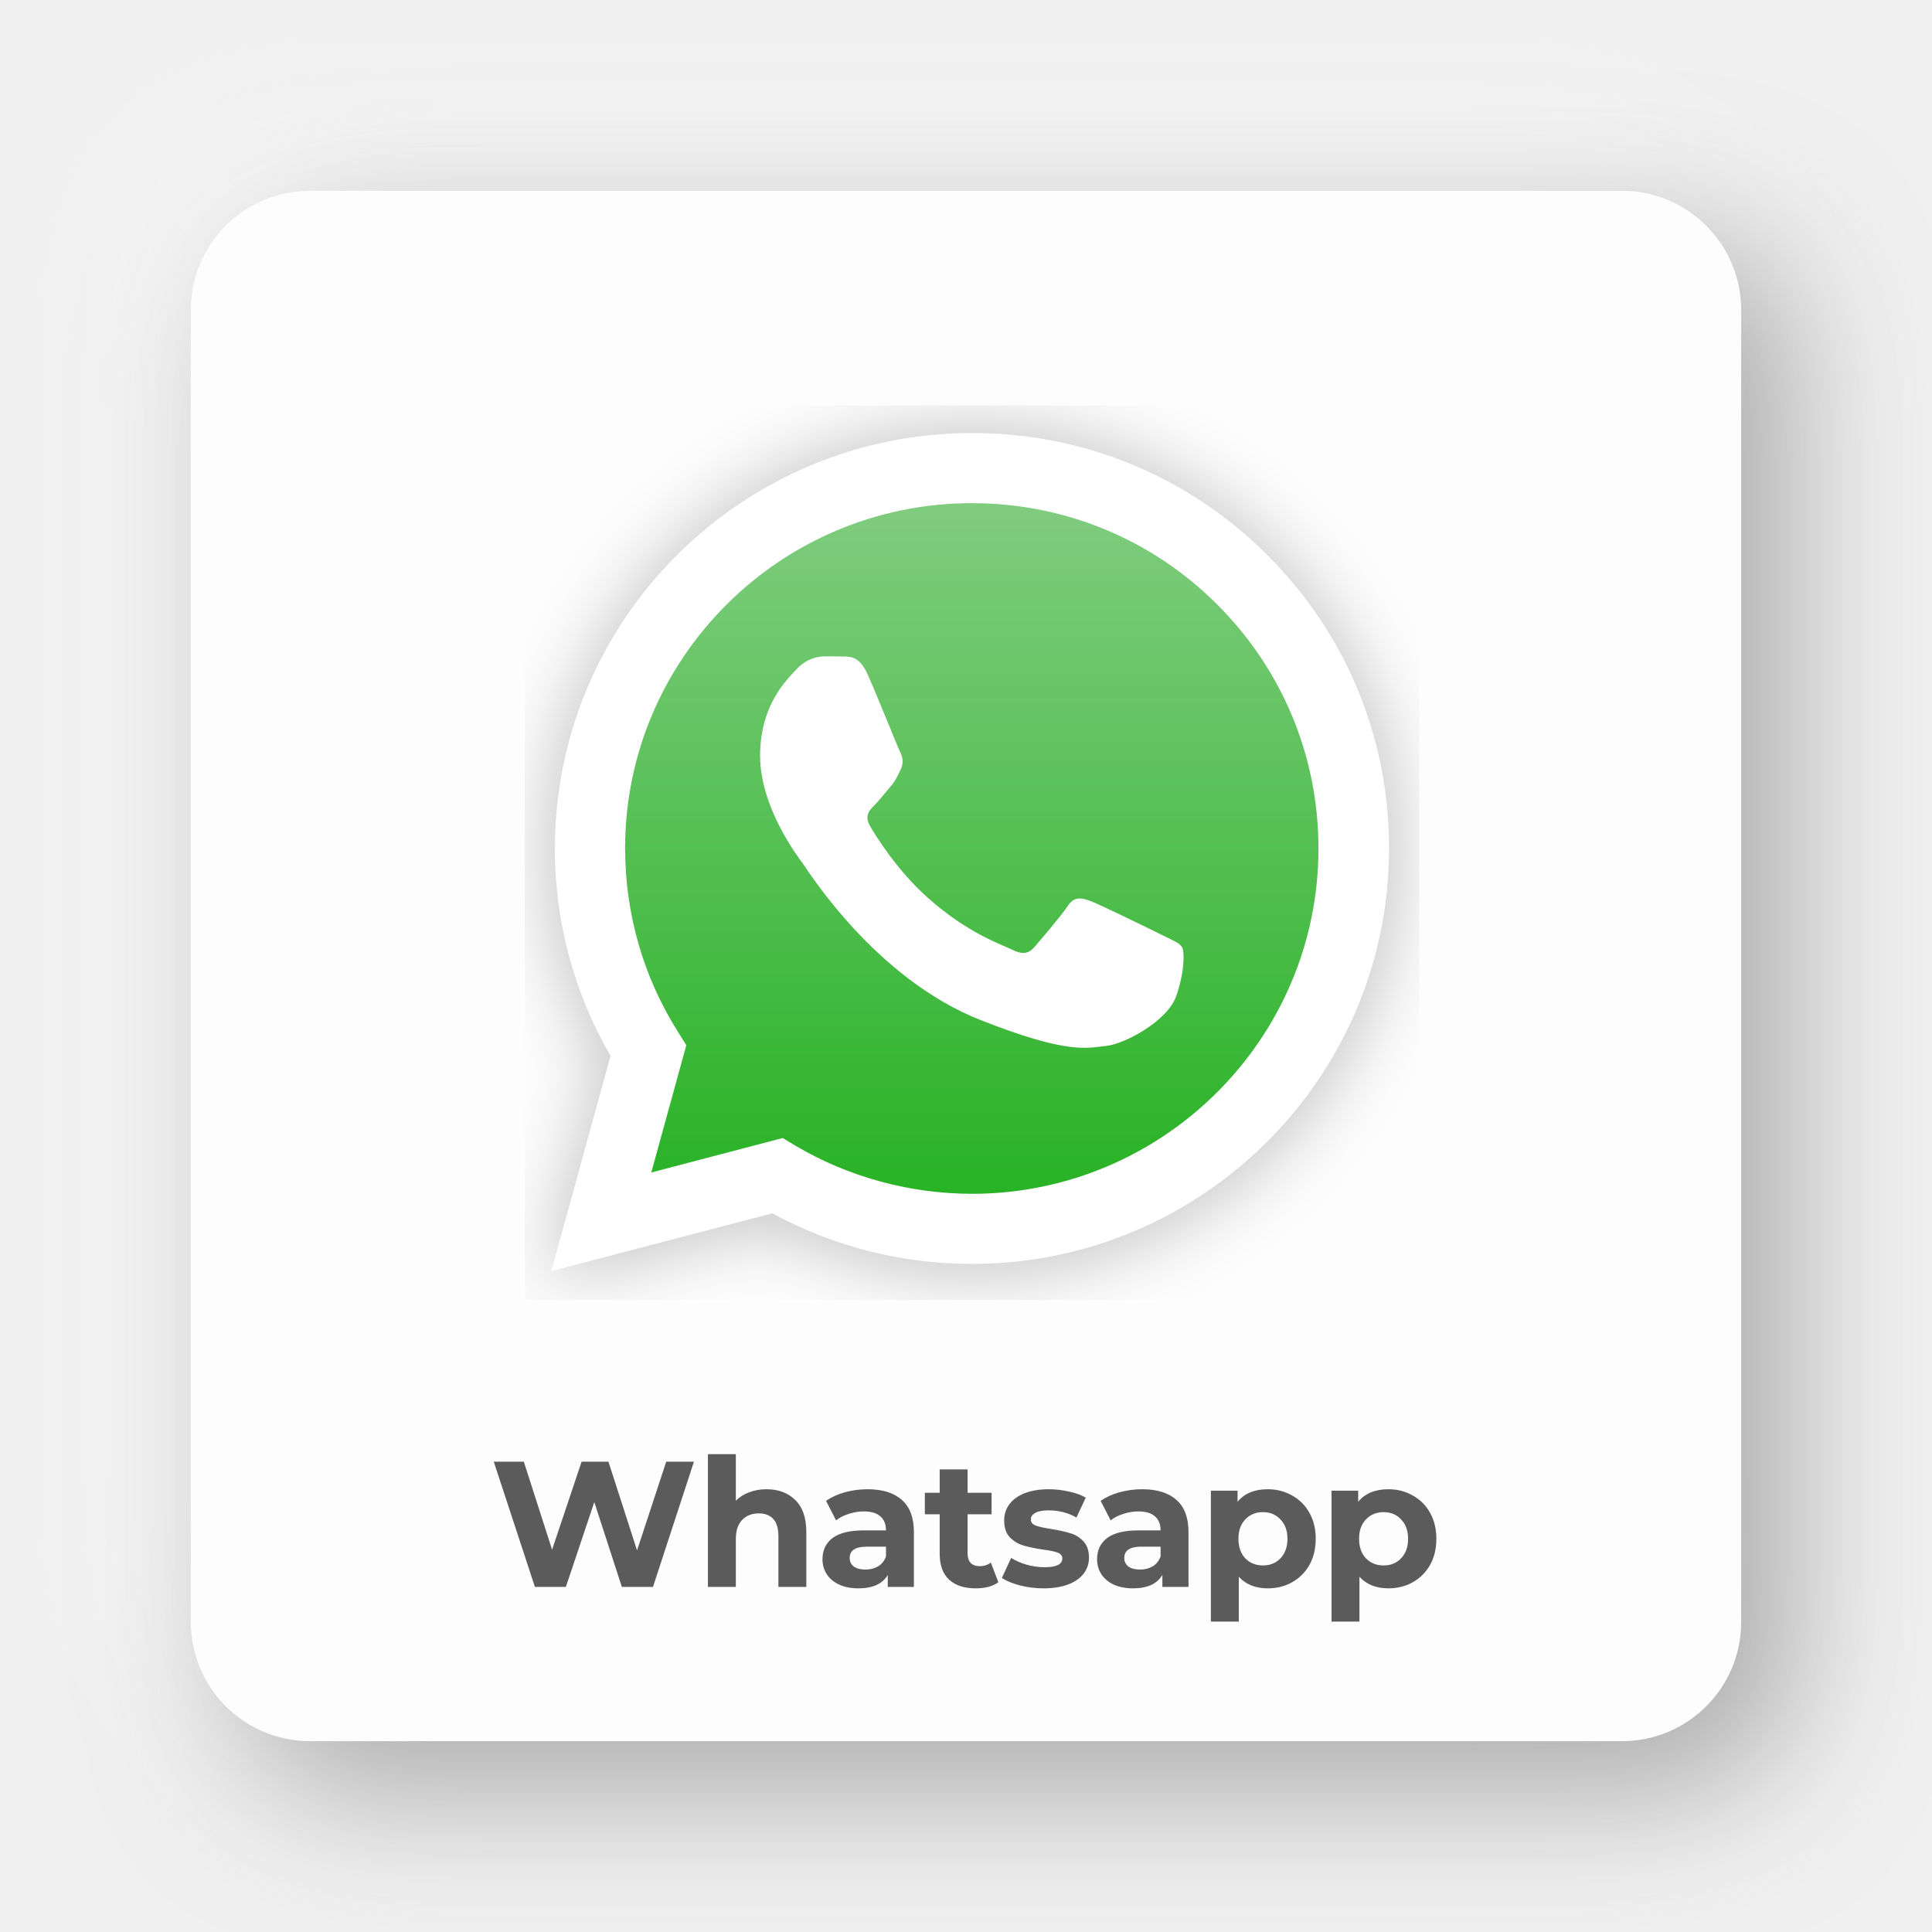
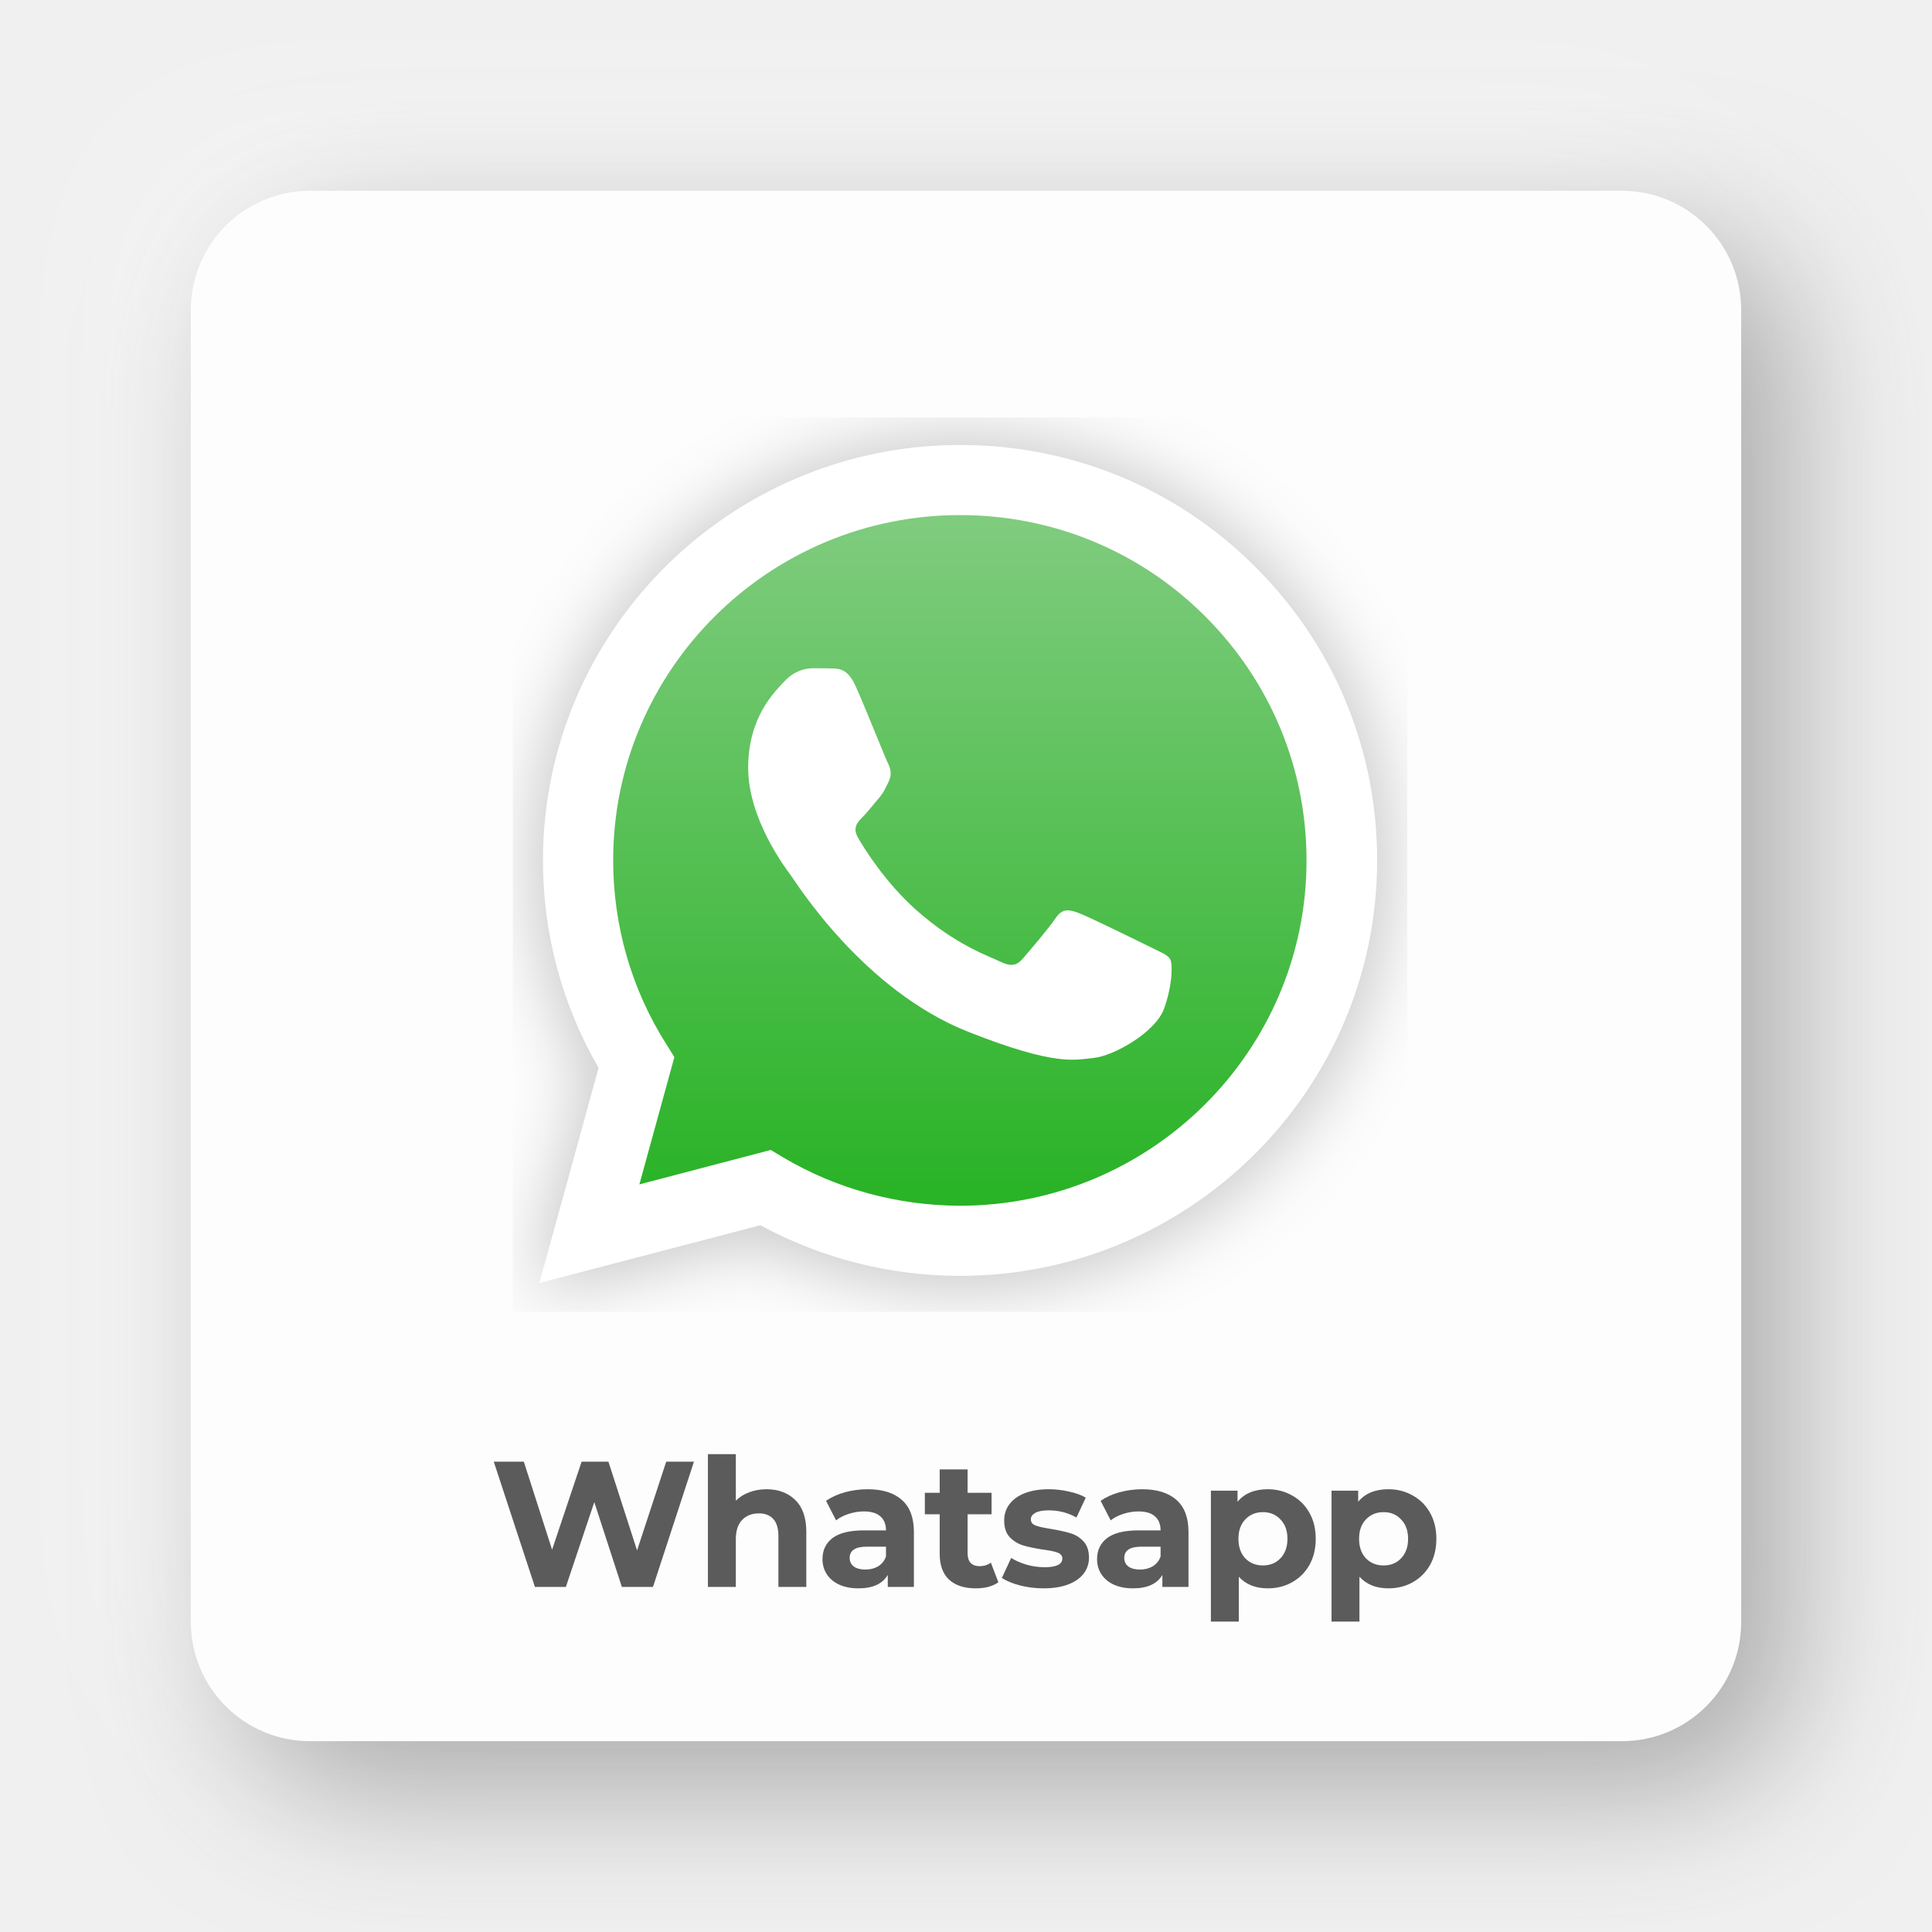
<svg xmlns="http://www.w3.org/2000/svg" width="162" height="162" viewBox="0 0 162 162" fill="none">
  <g filter="url(#filter0_dd)">
    <rect x="16" y="16" width="130" height="130" rx="10" fill="#FDFDFD" />
  </g>
  <path d="M58.188 122.564L54.753 133.064H52.143L49.833 125.954L47.448 133.064H44.853L41.403 122.564H43.923L46.293 129.944L48.768 122.564H51.018L53.418 130.004L55.863 122.564H58.188ZM64.265 124.874C65.265 124.874 66.07 125.174 66.68 125.774C67.3 126.374 67.61 127.264 67.61 128.444V133.064H65.27V128.804C65.27 128.164 65.13 127.689 64.85 127.379C64.57 127.059 64.165 126.899 63.635 126.899C63.045 126.899 62.575 127.084 62.225 127.454C61.875 127.814 61.7 128.354 61.7 129.074V133.064H59.36V121.934H61.7V125.834C62.01 125.524 62.385 125.289 62.825 125.129C63.265 124.959 63.745 124.874 64.265 124.874ZM72.746 124.874C73.996 124.874 74.956 125.174 75.626 125.774C76.296 126.364 76.631 127.259 76.631 128.459V133.064H74.441V132.059C74.001 132.809 73.181 133.184 71.981 133.184C71.361 133.184 70.821 133.079 70.361 132.869C69.911 132.659 69.566 132.369 69.326 131.999C69.086 131.629 68.966 131.209 68.966 130.739C68.966 129.989 69.246 129.399 69.806 128.969C70.376 128.539 71.251 128.324 72.431 128.324H74.291C74.291 127.814 74.136 127.424 73.826 127.154C73.516 126.874 73.051 126.734 72.431 126.734C72.001 126.734 71.576 126.804 71.156 126.944C70.746 127.074 70.396 127.254 70.106 127.484L69.266 125.849C69.706 125.539 70.231 125.299 70.841 125.129C71.461 124.959 72.096 124.874 72.746 124.874ZM72.566 131.609C72.966 131.609 73.321 131.519 73.631 131.339C73.941 131.149 74.161 130.874 74.291 130.514V129.689H72.686C71.726 129.689 71.246 130.004 71.246 130.634C71.246 130.934 71.361 131.174 71.591 131.354C71.831 131.524 72.156 131.609 72.566 131.609ZM83.714 132.674C83.484 132.844 83.199 132.974 82.859 133.064C82.529 133.144 82.179 133.184 81.809 133.184C80.849 133.184 80.104 132.939 79.574 132.449C79.054 131.959 78.794 131.239 78.794 130.289V126.974H77.549V125.174H78.794V123.209H81.134V125.174H83.144V126.974H81.134V130.259C81.134 130.599 81.219 130.864 81.389 131.054C81.569 131.234 81.819 131.324 82.139 131.324C82.509 131.324 82.824 131.224 83.084 131.024L83.714 132.674ZM87.502 133.184C86.832 133.184 86.177 133.104 85.537 132.944C84.897 132.774 84.387 132.564 84.007 132.314L84.787 130.634C85.147 130.864 85.582 131.054 86.092 131.204C86.602 131.344 87.102 131.414 87.592 131.414C88.582 131.414 89.077 131.169 89.077 130.679C89.077 130.449 88.942 130.284 88.672 130.184C88.402 130.084 87.987 129.999 87.427 129.929C86.767 129.829 86.222 129.714 85.792 129.584C85.362 129.454 84.987 129.224 84.667 128.894C84.357 128.564 84.202 128.094 84.202 127.484C84.202 126.974 84.347 126.524 84.637 126.134C84.937 125.734 85.367 125.424 85.927 125.204C86.497 124.984 87.167 124.874 87.937 124.874C88.507 124.874 89.072 124.939 89.632 125.069C90.202 125.189 90.672 125.359 91.042 125.579L90.262 127.244C89.552 126.844 88.777 126.644 87.937 126.644C87.437 126.644 87.062 126.714 86.812 126.854C86.562 126.994 86.437 127.174 86.437 127.394C86.437 127.644 86.572 127.819 86.842 127.919C87.112 128.019 87.542 128.114 88.132 128.204C88.792 128.314 89.332 128.434 89.752 128.564C90.172 128.684 90.537 128.909 90.847 129.239C91.157 129.569 91.312 130.029 91.312 130.619C91.312 131.119 91.162 131.564 90.862 131.954C90.562 132.344 90.122 132.649 89.542 132.869C88.972 133.079 88.292 133.184 87.502 133.184ZM95.771 124.874C97.021 124.874 97.981 125.174 98.651 125.774C99.321 126.364 99.656 127.259 99.656 128.459V133.064H97.466V132.059C97.026 132.809 96.206 133.184 95.006 133.184C94.386 133.184 93.846 133.079 93.386 132.869C92.936 132.659 92.591 132.369 92.351 131.999C92.111 131.629 91.991 131.209 91.991 130.739C91.991 129.989 92.271 129.399 92.831 128.969C93.401 128.539 94.276 128.324 95.456 128.324H97.316C97.316 127.814 97.161 127.424 96.851 127.154C96.541 126.874 96.076 126.734 95.456 126.734C95.026 126.734 94.601 126.804 94.181 126.944C93.771 127.074 93.421 127.254 93.131 127.484L92.291 125.849C92.731 125.539 93.256 125.299 93.866 125.129C94.486 124.959 95.121 124.874 95.771 124.874ZM95.591 131.609C95.991 131.609 96.346 131.519 96.656 131.339C96.966 131.149 97.186 130.874 97.316 130.514V129.689H95.711C94.751 129.689 94.271 130.004 94.271 130.634C94.271 130.934 94.386 131.174 94.616 131.354C94.856 131.524 95.181 131.609 95.591 131.609ZM106.304 124.874C107.054 124.874 107.734 125.049 108.344 125.399C108.964 125.739 109.449 126.224 109.799 126.854C110.149 127.474 110.324 128.199 110.324 129.029C110.324 129.859 110.149 130.589 109.799 131.219C109.449 131.839 108.964 132.324 108.344 132.674C107.734 133.014 107.054 133.184 106.304 133.184C105.274 133.184 104.464 132.859 103.874 132.209V135.974H101.534V124.994H103.769V125.924C104.349 125.224 105.194 124.874 106.304 124.874ZM105.899 131.264C106.499 131.264 106.989 131.064 107.369 130.664C107.759 130.254 107.954 129.709 107.954 129.029C107.954 128.349 107.759 127.809 107.369 127.409C106.989 126.999 106.499 126.794 105.899 126.794C105.299 126.794 104.804 126.999 104.414 127.409C104.034 127.809 103.844 128.349 103.844 129.029C103.844 129.709 104.034 130.254 104.414 130.664C104.804 131.064 105.299 131.264 105.899 131.264ZM116.42 124.874C117.17 124.874 117.85 125.049 118.46 125.399C119.08 125.739 119.565 126.224 119.915 126.854C120.265 127.474 120.44 128.199 120.44 129.029C120.44 129.859 120.265 130.589 119.915 131.219C119.565 131.839 119.08 132.324 118.46 132.674C117.85 133.014 117.17 133.184 116.42 133.184C115.39 133.184 114.58 132.859 113.99 132.209V135.974H111.65V124.994H113.885V125.924C114.465 125.224 115.31 124.874 116.42 124.874ZM116.015 131.264C116.615 131.264 117.105 131.064 117.485 130.664C117.875 130.254 118.07 129.709 118.07 129.029C118.07 128.349 117.875 127.809 117.485 127.409C117.105 126.999 116.615 126.794 116.015 126.794C115.415 126.794 114.92 126.999 114.53 127.409C114.15 127.809 113.96 128.349 113.96 129.029C113.96 129.709 114.15 130.254 114.53 130.664C114.92 131.064 115.415 131.264 116.015 131.264Z" fill="#5B5B5B" />
  <g clip-path="url(#clip0)">
    <g filter="url(#filter1_f)">
-       <path d="M45.845 107.249L50.871 88.982C47.78 83.637 46.133 77.565 46.15 71.358C46.15 51.907 62.043 36.093 81.57 36.093C91.045 36.093 99.942 39.763 106.616 46.427C113.305 53.091 116.99 61.954 116.973 71.375C116.973 90.826 101.08 106.64 81.553 106.64H81.536C75.61 106.64 69.786 105.152 64.607 102.344L45.845 107.249ZM65.49 95.951L66.56 96.594C71.077 99.266 76.255 100.669 81.536 100.686H81.553C97.769 100.686 110.979 87.544 110.979 71.375C110.979 63.544 107.923 56.187 102.37 50.639C96.818 45.091 89.415 42.047 81.553 42.047C65.32 42.047 52.11 55.188 52.11 71.358C52.11 76.889 53.655 82.284 56.61 86.953L57.306 88.069L54.335 98.877L65.49 95.951V95.951Z" fill="black" fill-opacity="0.24" />
+       <path d="M44.845 108.249L49.871 89.982C46.78 84.637 45.133 78.565 45.15 72.358C45.15 52.907 61.043 37.093 80.57 37.093C90.045 37.093 98.942 40.763 105.616 47.427C112.305 54.091 115.99 62.954 115.973 72.375C115.973 91.826 100.08 107.64 80.553 107.64H80.536C74.61 107.64 68.786 106.152 63.607 103.344L44.845 108.249ZM64.49 96.951L65.56 97.594C70.077 100.266 75.255 101.669 80.536 101.686H80.553C96.769 101.686 109.979 88.544 109.979 72.375C109.979 64.544 106.923 57.187 101.37 51.639C95.818 46.091 88.415 43.047 80.553 43.047C64.32 43.047 51.11 56.188 51.11 72.358C51.11 77.889 52.655 83.284 55.61 87.953L56.306 89.069L53.335 99.877L64.49 96.951Z" fill="black" fill-opacity="0.24" />
    </g>
-     <path d="M47.451 105.364L52.247 87.941C49.29 82.831 47.734 77.036 47.736 71.138C47.736 52.596 62.896 37.513 81.492 37.513C90.531 37.513 99 41.021 105.372 47.368C111.744 53.715 115.249 62.168 115.249 71.154C115.249 89.695 100.089 104.779 81.493 104.779H81.476C75.825 104.779 70.274 103.359 65.344 100.686L47.451 105.364V105.364Z" fill="url(#paint0_linear)" />
-     <path d="M46.227 106.583L51.191 88.543C48.139 83.265 46.512 77.268 46.529 71.138C46.529 51.928 62.225 36.31 81.51 36.31C90.867 36.31 99.653 39.935 106.244 46.516C112.851 53.097 116.49 61.85 116.473 71.154C116.473 90.364 100.777 105.982 81.493 105.982H81.476C75.635 105.979 69.887 104.521 64.757 101.739L46.227 106.583V106.583ZM65.629 95.425L66.686 96.059C71.146 98.699 76.261 100.085 81.476 100.102H81.493C97.507 100.102 110.554 87.123 110.554 71.154C110.554 63.42 107.535 56.154 102.052 50.675C96.568 45.197 89.257 42.19 81.493 42.19C65.462 42.19 52.415 55.169 52.415 71.138C52.415 76.6 53.941 81.928 56.859 86.538L57.547 87.641L54.612 98.314L65.629 95.425V95.425Z" fill="white" />
-     <path d="M72.756 56.555C72.102 55.102 71.414 55.068 70.794 55.052C70.291 55.035 69.704 55.035 69.117 55.035C68.53 55.035 67.591 55.252 66.786 56.121C65.981 56.989 63.734 59.094 63.734 63.387C63.734 67.663 66.87 71.806 67.306 72.39C67.742 72.975 73.36 82.045 82.23 85.536C89.609 88.443 91.118 87.858 92.711 87.708C94.321 87.557 97.876 85.603 98.614 83.565C99.335 81.527 99.335 79.79 99.117 79.423C98.899 79.055 98.312 78.838 97.44 78.403C96.568 77.969 92.275 75.865 91.47 75.564C90.665 75.263 90.079 75.13 89.508 75.998C88.921 76.867 87.245 78.821 86.741 79.406C86.238 79.99 85.719 80.057 84.846 79.623C83.975 79.189 81.157 78.27 77.82 75.297C75.221 72.992 73.46 70.135 72.957 69.267C72.454 68.398 72.907 67.93 73.343 67.496C73.728 67.112 74.215 66.477 74.651 65.976C75.087 65.475 75.238 65.108 75.523 64.523C75.808 63.938 75.674 63.437 75.456 63.003C75.238 62.568 73.528 58.276 72.756 56.555V56.555Z" fill="white" />
+     <path d="M46.451 106.364L51.247 88.941C48.29 83.831 46.734 78.036 46.736 72.138C46.736 53.596 61.896 38.513 80.492 38.513C89.531 38.513 98 42.021 104.372 48.368C110.744 54.715 114.249 63.168 114.249 72.154C114.249 90.695 99.089 105.779 80.493 105.779H80.476C74.825 105.779 69.274 104.359 64.344 101.686L46.451 106.364V106.364Z" fill="url(#paint0_linear)" />
+     <path d="M45.227 107.583L50.191 89.543C47.139 84.265 45.512 78.268 45.529 72.138C45.529 52.928 61.225 37.31 80.51 37.31C89.867 37.31 98.653 40.935 105.244 47.516C111.851 54.097 115.49 62.85 115.473 72.154C115.473 91.364 99.777 106.982 80.493 106.982H80.476C74.635 106.979 68.887 105.521 63.757 102.739L45.227 107.583V107.583ZM64.629 96.425L65.686 97.059C70.146 99.699 75.261 101.085 80.476 101.102H80.493C96.507 101.102 109.554 88.123 109.554 72.154C109.554 64.421 106.535 57.154 101.052 51.675C95.568 46.197 88.257 43.19 80.493 43.19C64.462 43.19 51.415 56.169 51.415 72.138C51.415 77.6 52.941 82.928 55.859 87.538L56.547 88.641L53.612 99.314L64.629 96.425Z" fill="white" />
+     <path d="M71.756 57.555C71.102 56.102 70.414 56.068 69.794 56.052C69.291 56.035 68.704 56.035 68.117 56.035C67.53 56.035 66.591 56.252 65.786 57.121C64.981 57.989 62.734 60.094 62.734 64.387C62.734 68.663 65.87 72.806 66.306 73.39C66.742 73.975 72.36 83.045 81.23 86.536C88.609 89.443 90.118 88.858 91.711 88.708C93.321 88.557 96.876 86.603 97.614 84.565C98.335 82.527 98.335 80.79 98.117 80.423C97.899 80.055 97.312 79.838 96.44 79.403C95.568 78.969 91.275 76.865 90.47 76.564C89.665 76.263 89.079 76.13 88.508 76.998C87.921 77.867 86.245 79.821 85.741 80.406C85.238 80.99 84.719 81.057 83.846 80.623C82.975 80.189 80.157 79.27 76.82 76.297C74.221 73.992 72.46 71.135 71.957 70.267C71.454 69.398 71.907 68.93 72.343 68.496C72.728 68.112 73.215 67.477 73.651 66.976C74.087 66.475 74.238 66.108 74.523 65.523C74.808 64.938 74.674 64.437 74.456 64.003C74.238 63.568 72.528 59.276 71.756 57.555Z" fill="white" />
  </g>
  <defs>
    <filter id="filter0_dd" x="0" y="0" width="162" height="162" filterUnits="userSpaceOnUse" color-interpolation-filters="sRGB">
      <feFlood flood-opacity="0" result="BackgroundImageFix" />
      <feColorMatrix in="SourceAlpha" type="matrix" values="0 0 0 0 0 0 0 0 0 0 0 0 0 0 0 0 0 0 127 0" />
      <feOffset dx="-4" dy="-4" />
      <feGaussianBlur stdDeviation="6" />
      <feColorMatrix type="matrix" values="0 0 0 0 1 0 0 0 0 1 0 0 0 0 1 0 0 0 0.5 0" />
      <feBlend mode="normal" in2="BackgroundImageFix" result="effect1_dropShadow" />
      <feColorMatrix in="SourceAlpha" type="matrix" values="0 0 0 0 0 0 0 0 0 0 0 0 0 0 0 0 0 0 127 0" />
      <feOffset dx="4" dy="4" />
      <feGaussianBlur stdDeviation="6" />
      <feColorMatrix type="matrix" values="0 0 0 0 0.383 0 0 0 0 0.383 0 0 0 0 0.383 0 0 0 0.5 0" />
      <feBlend mode="normal" in2="effect1_dropShadow" result="effect2_dropShadow" />
      <feBlend mode="normal" in="SourceGraphic" in2="effect2_dropShadow" result="shape" />
    </filter>
-     <filter id="filter1_f" x="39.845" y="30.093" width="83.129" height="83.156" filterUnits="userSpaceOnUse" color-interpolation-filters="sRGB">
+     <filter id="filter1_f" x="38.845" y="31.093" width="83.129" height="83.156" filterUnits="userSpaceOnUse" color-interpolation-filters="sRGB">
      <feFlood flood-opacity="0" result="BackgroundImageFix" />
      <feBlend mode="normal" in="SourceGraphic" in2="BackgroundImageFix" result="shape" />
      <feGaussianBlur stdDeviation="3" result="effect1_foregroundBlur" />
    </filter>
-     <linearGradient id="paint0_linear" x1="81.349" y1="105.359" x2="81.349" y2="37.509" gradientUnits="userSpaceOnUse">
+     <linearGradient id="paint0_linear" x1="80.349" y1="106.359" x2="80.349" y2="38.509" gradientUnits="userSpaceOnUse">
      <stop stop-color="#20B01D" />
      <stop offset="1" stop-color="#87CE86" />
    </linearGradient>
    <clipPath id="clip0">
-       <rect x="44" y="34" width="75" height="75" fill="white" />
+       <rect width="75" height="75" fill="white" transform="translate(43 35)" />
    </clipPath>
  </defs>
</svg>
